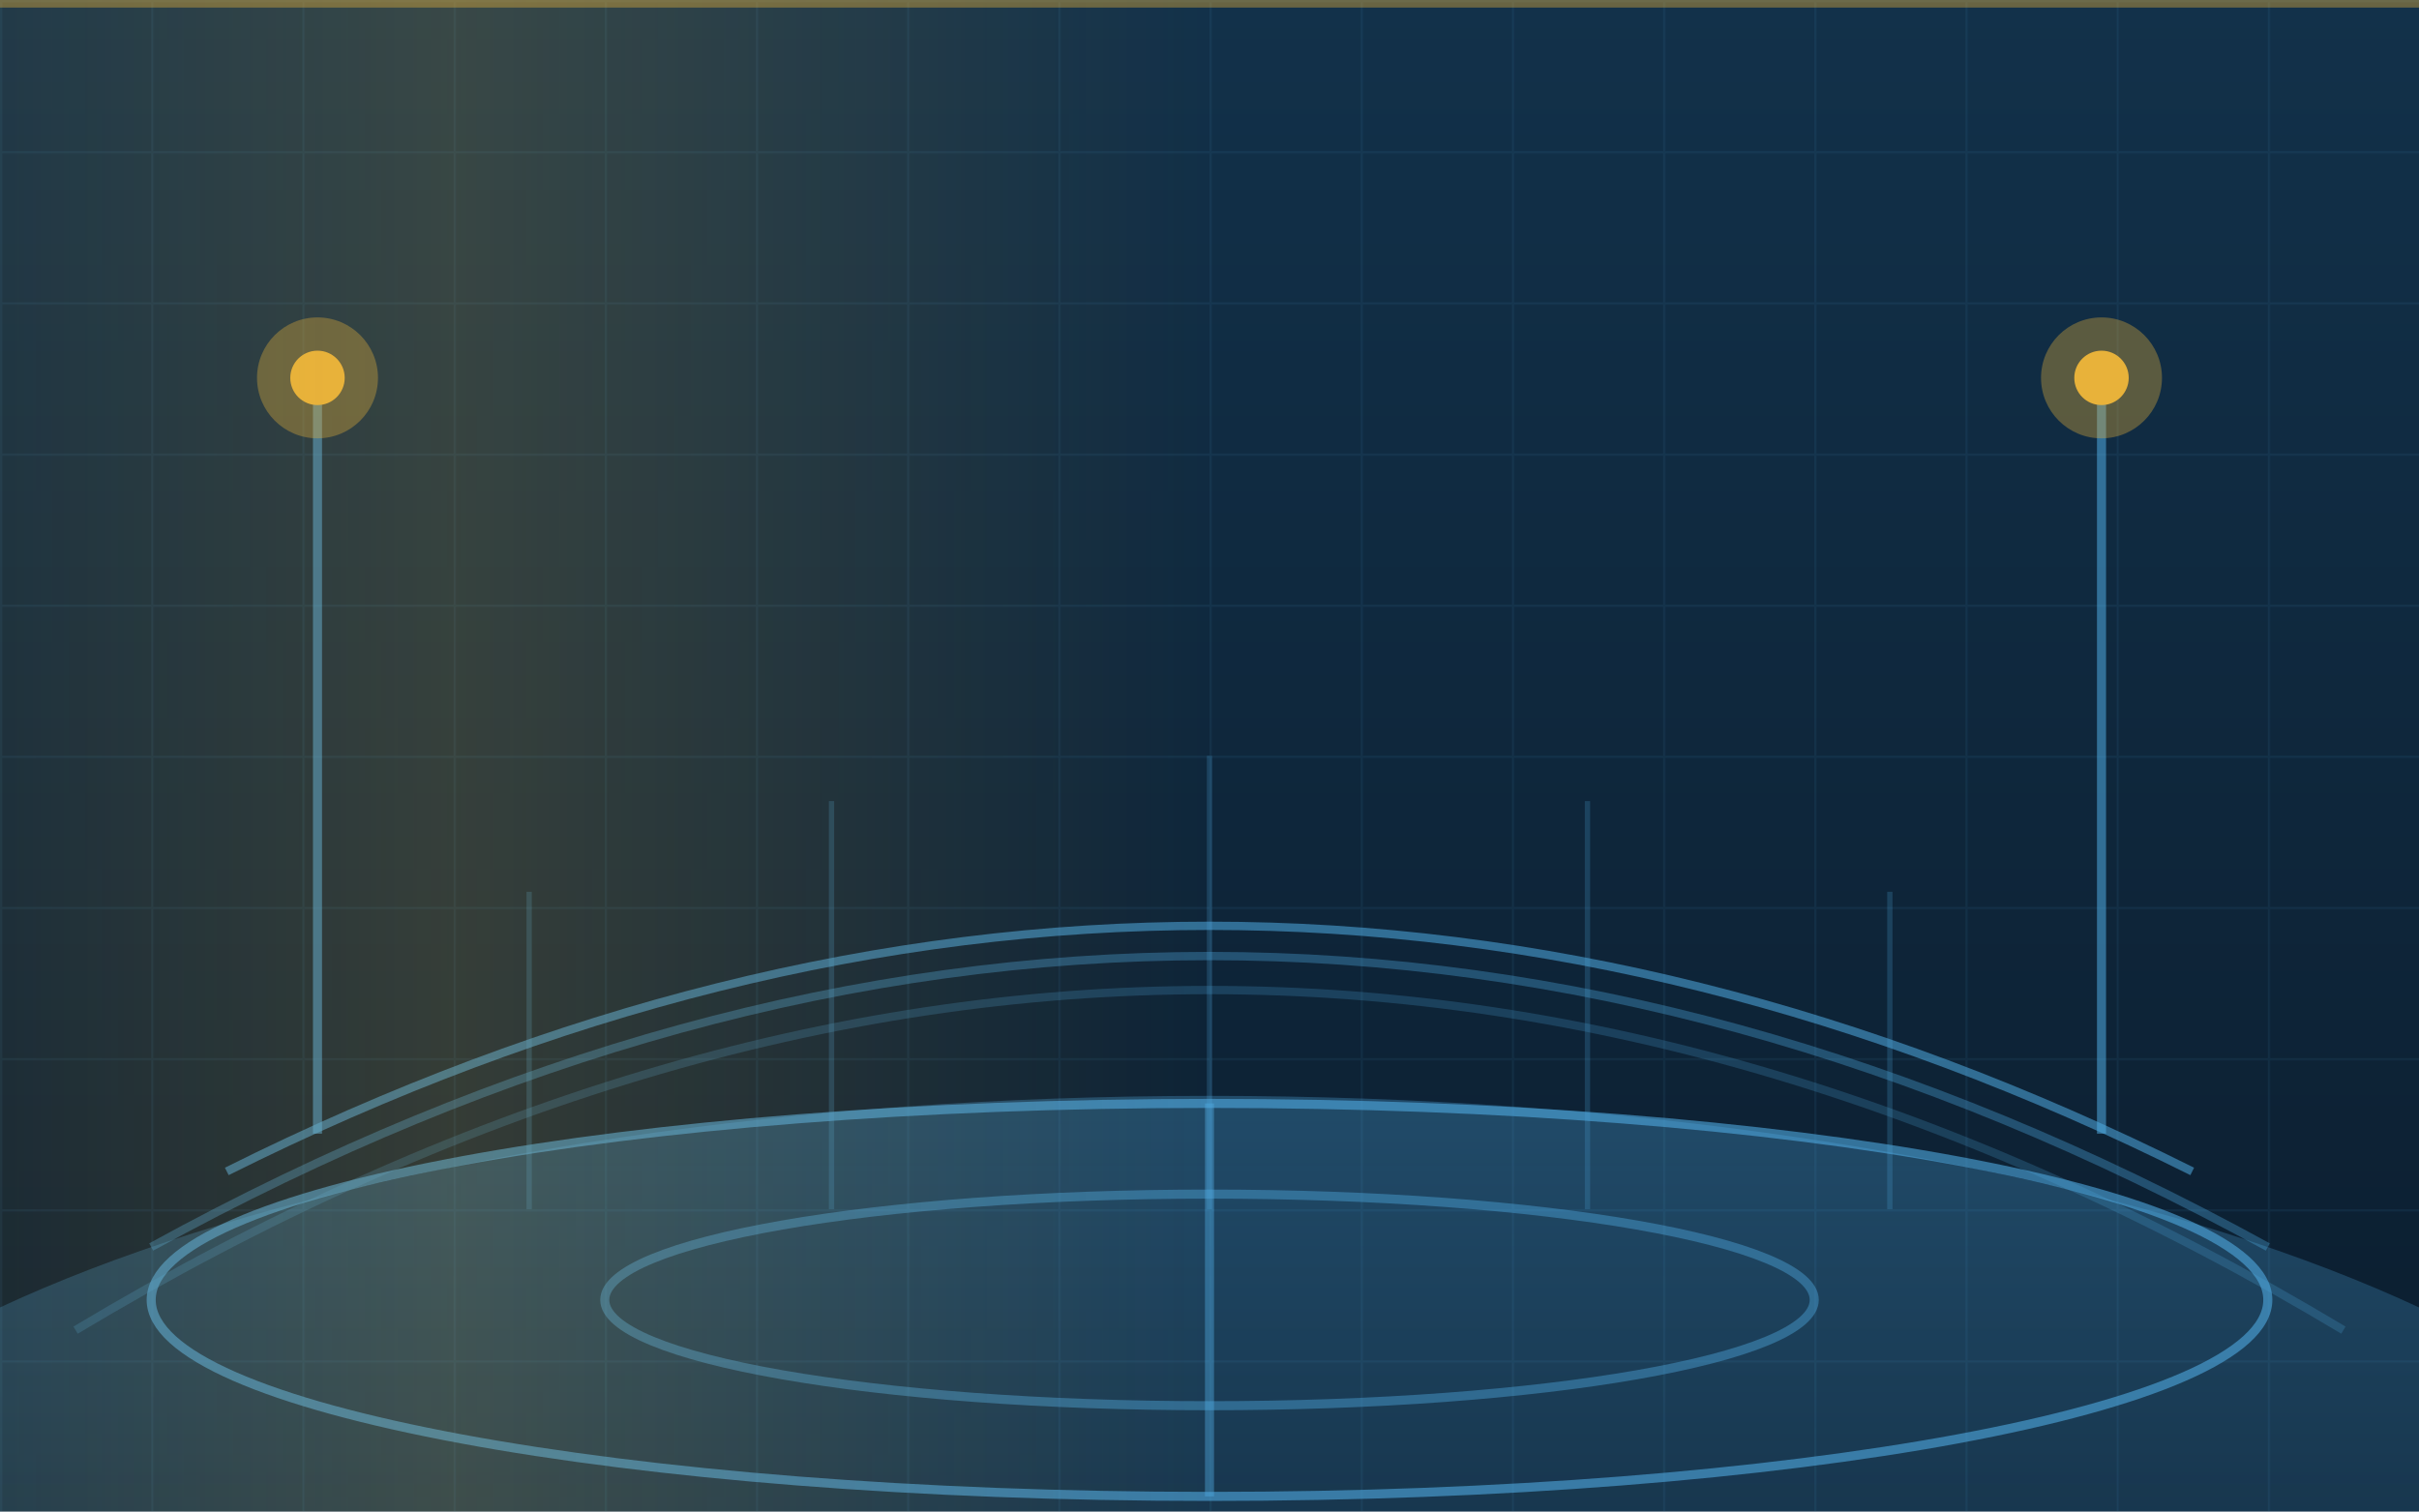
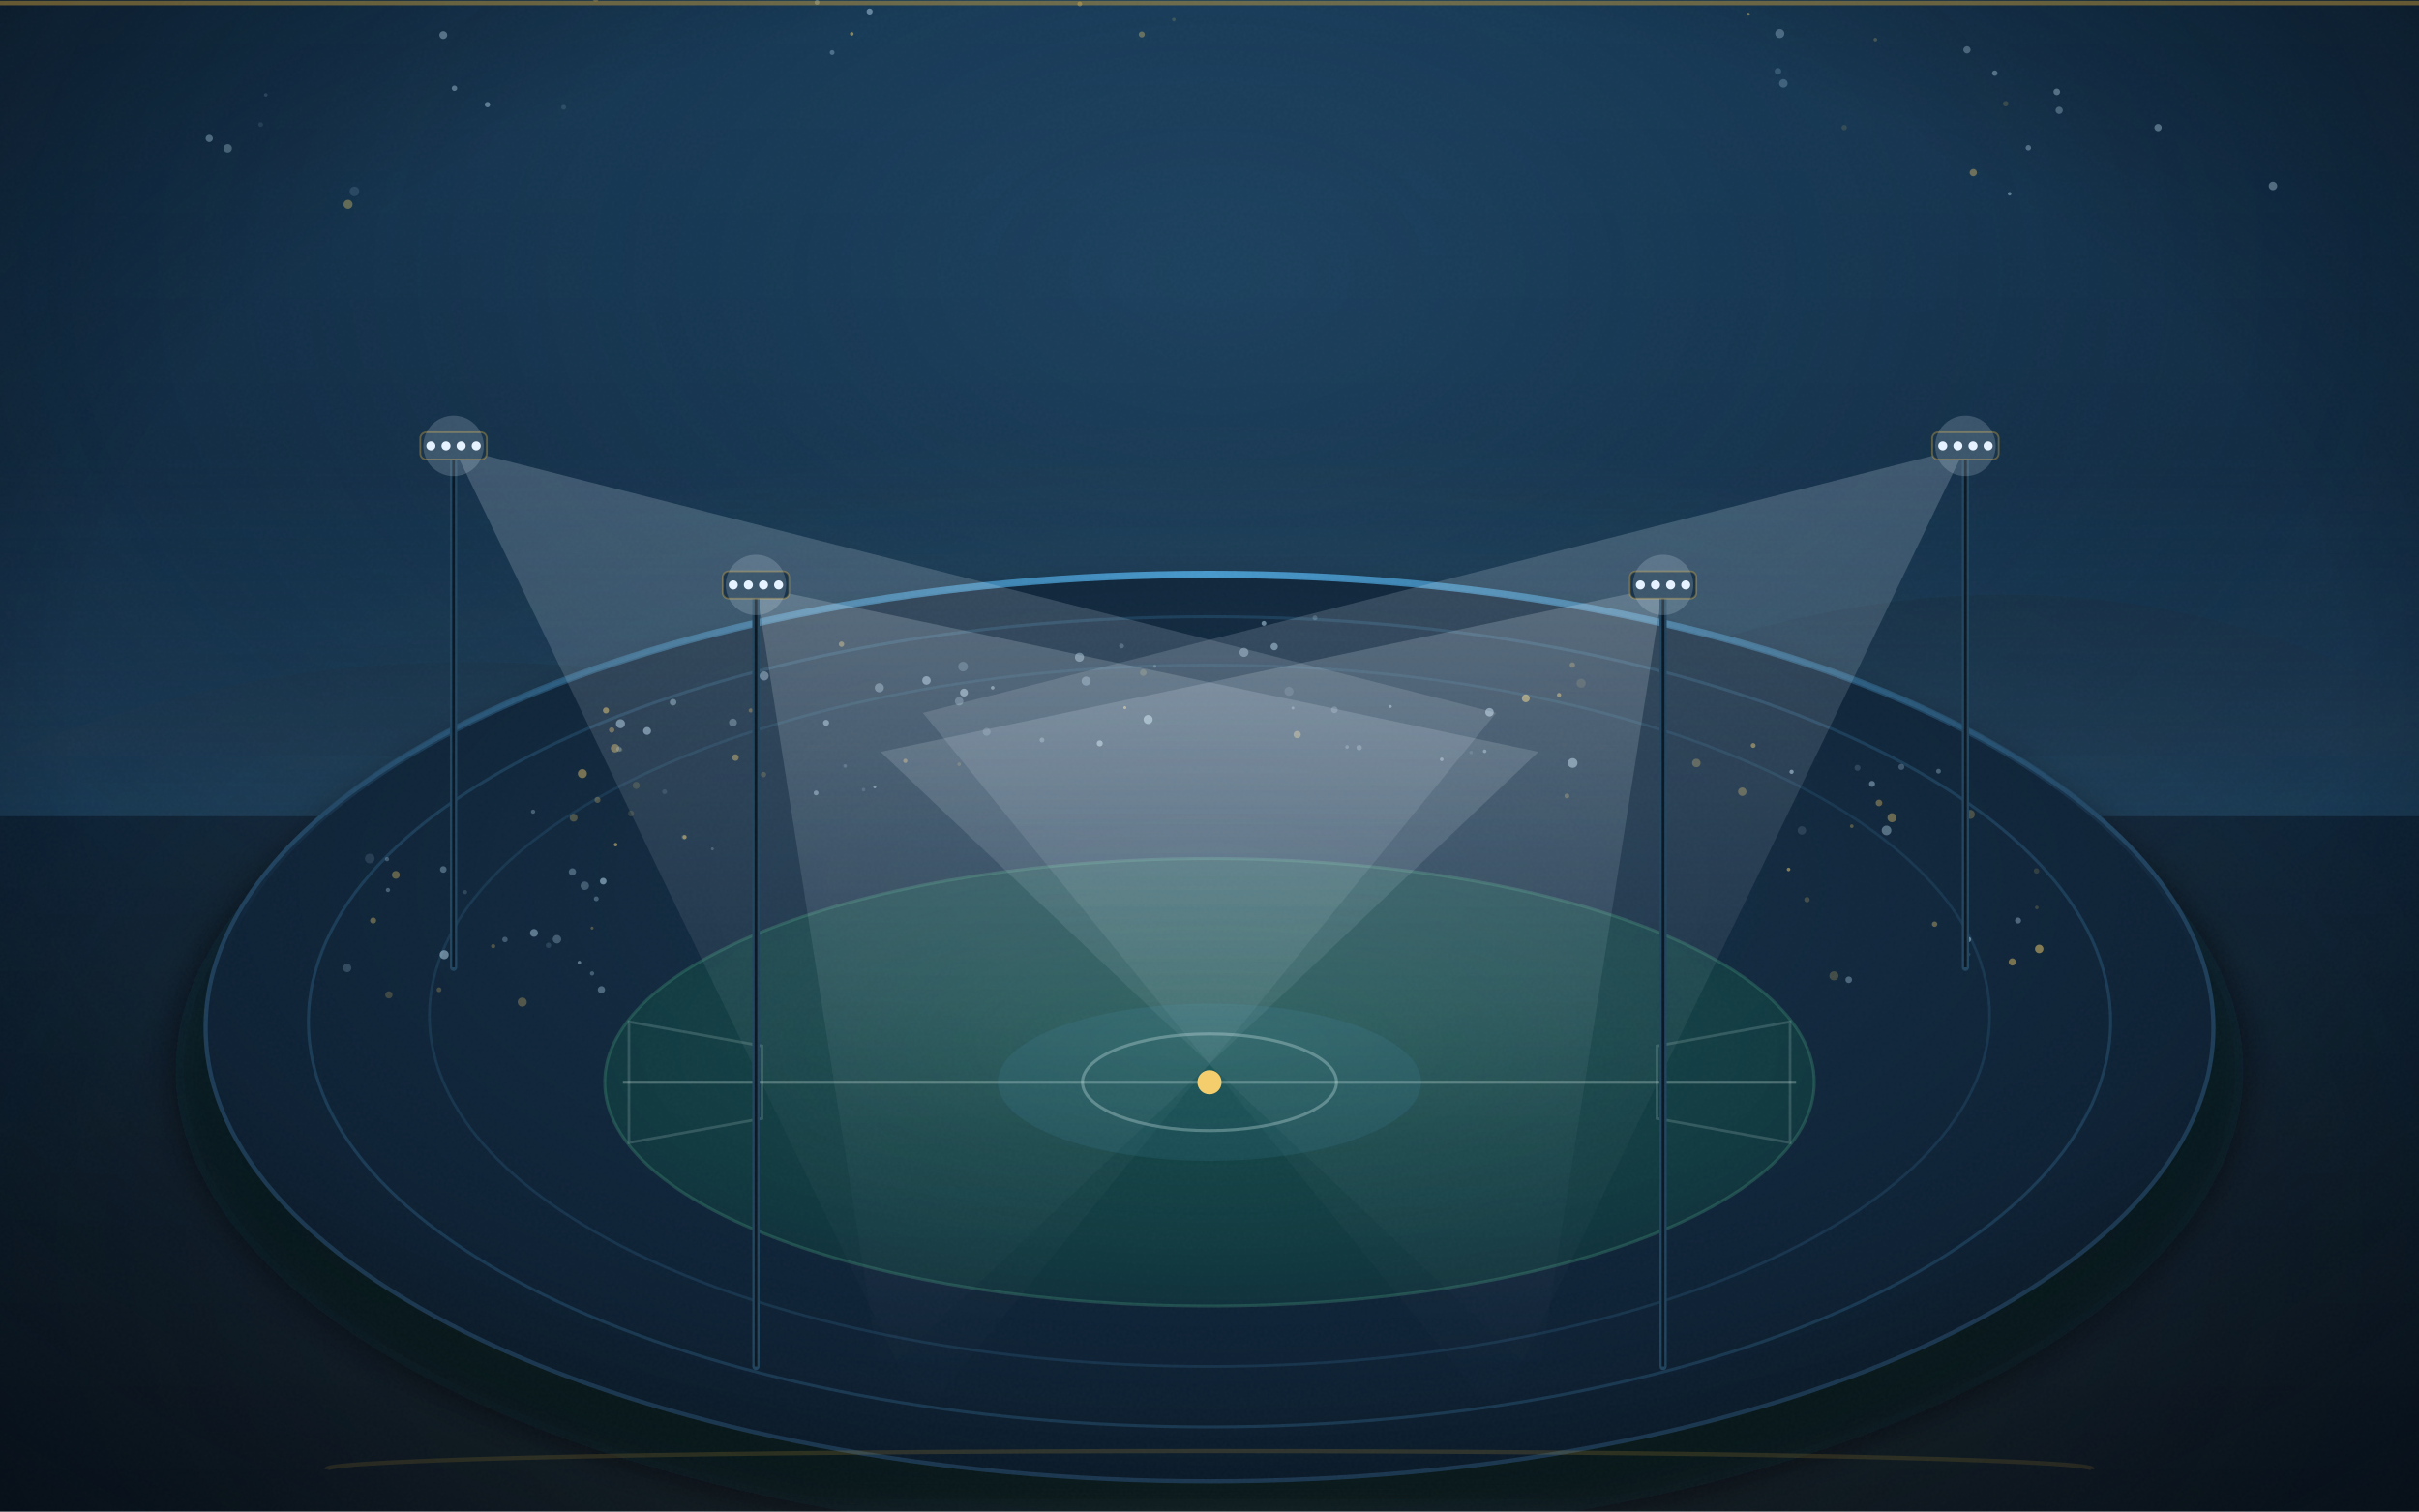
- <svg xmlns="http://www.w3.org/2000/svg" viewBox="0 0 320 200" role="img" aria-label="Visual istituzionale temporaneo dello stadio">
+ <svg xmlns="http://www.w3.org/2000/svg" viewBox="0 0 800 500" role="img" aria-label="Visual editoriale originale ispirato all'atmosfera di uno stadio a una città" preserveAspectRatio="xMidYMid slice">
  <defs>
    <linearGradient id="sky" x1="0" y1="0" x2="0" y2="1">
-       <stop offset="0" stop-color="#12314a" />
-       <stop offset="1" stop-color="#0b1d2e" />
-     </linearGradient>
-     <linearGradient id="pitchGlow" x1="0.5" y1="0" x2="0.5" y2="1">
-       <stop offset="0" stop-color="#4fa9e0" stop-opacity="0.30" />
-       <stop offset="1" stop-color="#4fa9e0" stop-opacity="0" />
-     </linearGradient>
-     <linearGradient id="scanBeam" x1="0" y1="0" x2="1" y2="0">
-       <stop offset="0" stop-color="#E8B23A" stop-opacity="0" />
-       <stop offset="0.5" stop-color="#E8B23A" stop-opacity="0.18" />
+       <stop offset="0" stop-color="#0e2942" />
+       <stop offset="0.45" stop-color="#0c2136" />
+       <stop offset="1" stop-color="#081726" />
+     </linearGradient>
+     <radialGradient id="glowA" cx="50%" cy="18%" r="60%">
+       <stop offset="0" stop-color="#4FA9E0" stop-opacity="0.2" />
+       <stop offset="1" stop-color="#4FA9E0" stop-opacity="0" />
+     </radialGradient>
+     <radialGradient id="glowB" cx="50%" cy="82%" r="55%">
+       <stop offset="0" stop-color="#E8B23A" stop-opacity="0.1" />
      <stop offset="1" stop-color="#E8B23A" stop-opacity="0" />
-     </linearGradient>
-     <pattern id="grid" width="20" height="20" patternUnits="userSpaceOnUse">
-       <path d="M 20 0 L 0 0 0 20" fill="none" stroke="#4fa9e0" stroke-opacity="0.08" stroke-width="0.6" />
-     </pattern>
+     </radialGradient>
+     <linearGradient id="horizonGlow" x1="0" y1="1" x2="0" y2="0">
+       <stop offset="0" stop-color="#4FA9E0" stop-opacity="0.16" />
+       <stop offset="1" stop-color="#4FA9E0" stop-opacity="0" />
+     </linearGradient>
+     <radialGradient id="bowlFill" cx="50%" cy="34%" r="72%">
+       <stop offset="0" stop-color="#16324a" />
+       <stop offset="0.7" stop-color="#0d2135" />
+       <stop offset="1" stop-color="#0a1a2a" />
+     </radialGradient>
+     <radialGradient id="pitch" cx="50%" cy="42%" r="70%">
+       <stop offset="0" stop-color="#1c6b52" stop-opacity="0.55" />
+       <stop offset="0.6" stop-color="#12594a" stop-opacity="0.42" />
+       <stop offset="1" stop-color="#0c2f34" stop-opacity="0.5" />
+     </radialGradient>
+     <linearGradient id="beamgrad" x1="0" y1="0" x2="0" y2="1">
+       <stop offset="0" stop-color="#e6f2ff" stop-opacity="0.20" />
+       <stop offset="0.7" stop-color="#e6f2ff" stop-opacity="0.03" />
+       <stop offset="1" stop-color="#e6f2ff" stop-opacity="0" />
+     </linearGradient>
+     <linearGradient id="rim" x1="0" y1="0" x2="1" y2="0">
+       <stop offset="0" stop-color="#4FA9E0" stop-opacity="0" />
+       <stop offset="0.5" stop-color="#4FA9E0" stop-opacity="0.85" />
+       <stop offset="1" stop-color="#4FA9E0" stop-opacity="0" />
+     </linearGradient>
+     <filter id="grain">
+       <feTurbulence type="fractalNoise" baseFrequency="0.9" numOctaves="2" stitchTiles="stitch" result="n" />
+       <feColorMatrix in="n" type="matrix" values="0 0 0 0 1  0 0 0 0 1  0 0 0 0 1  0 0 0 0.5 0" />
+     </filter>
+     <filter id="soft" x="-40%" y="-40%" width="180%" height="180%">
+       <feGaussianBlur stdDeviation="6" />
+     </filter>
    <clipPath id="frame">
-       <rect width="320" height="200" rx="0" />
+       <rect width="800" height="500" rx="0" />
    </clipPath>
    <style>
-       @keyframes nicBeam {
-         0%   { transform: translateX(-45%); opacity: 0; }
-         20%  { opacity: 1; }
-         80%  { opacity: 1; }
-         100% { transform: translateX(45%); opacity: 0; }
-       }
-       @keyframes nicPulse {
-         0%,100% { opacity: 0.55; }
-         50%     { opacity: 1; }
-       }
-       .beam { animation: nicBeam 6.5s ease-in-out infinite; transform-origin: center; }
-       .pulse { animation: nicPulse 3s ease-in-out infinite; }
-       @media (prefers-reduced-motion: reduce) {
-         .beam, .pulse { animation: none; }
-       }
+       @keyframes ed-pulse { 0%,100% { opacity:.35 } 50% { opacity:.9 } }
+       .ed-pulse { animation: ed-pulse 3.6s ease-in-out infinite; }
+       @keyframes ed-flick { 0%,100% { opacity:.85 } 50% { opacity:1 } }
+       .ed-lamp { animation: ed-flick 4.2s ease-in-out infinite; }
+       @media (prefers-reduced-motion: reduce) { .ed-pulse,.ed-lamp { animation:none } }
    </style>
  </defs>
  <g clip-path="url(#frame)">
-     <rect width="320" height="200" fill="url(#sky)" />
-     <rect width="320" height="200" fill="url(#grid)" />
-     <ellipse cx="160" cy="215" rx="200" ry="70" fill="url(#pitchGlow)" />
-     <g fill="none" stroke="#4fa9e0" stroke-opacity="0.55" stroke-width="1.1">
-       <path d="M 30 155 Q 160 90 290 155" />
-       <path d="M 20 165 Q 160 88 300 165" stroke-opacity="0.35" />
-       <path d="M 10 176 Q 160 86 310 176" stroke-opacity="0.22" />
-     </g>
-     <g stroke="#4fa9e0" stroke-opacity="0.22" stroke-width="0.7">
-       <line x1="70" y1="118" x2="70" y2="160" />
-       <line x1="110" y1="106" x2="110" y2="160" />
-       <line x1="160" y1="100" x2="160" y2="160" />
-       <line x1="210" y1="106" x2="210" y2="160" />
-       <line x1="250" y1="118" x2="250" y2="160" />
-     </g>
-     <g fill="none" stroke="#4fa9e0" stroke-opacity="0.6" stroke-width="1.2">
-       <ellipse cx="160" cy="172" rx="140" ry="26" />
-       <ellipse cx="160" cy="172" rx="80" ry="14" stroke-opacity="0.42" />
-       <line x1="160" y1="146" x2="160" y2="198" stroke-opacity="0.42" />
-     </g>
-     <g stroke="#4fa9e0" stroke-opacity="0.55" stroke-width="1.2">
-       <line x1="42" y1="150" x2="42" y2="52" />
-       <line x1="278" y1="150" x2="278" y2="52" />
-     </g>
-     <g fill="#E8B23A" class="pulse">
-       <circle cx="42" cy="50" r="3.6" />
-       <circle cx="278" cy="50" r="3.6" />
-     </g>
-     <g fill="#E8B23A" opacity="0.35">
-       <circle cx="42" cy="50" r="8" />
-       <circle cx="278" cy="50" r="8" />
-     </g>
-     <rect class="beam" x="-40" y="0" width="200" height="200" fill="url(#scanBeam)" />
-     <line x1="0" y1="0.5" x2="320" y2="0.5" stroke="#E8B23A" stroke-opacity="0.4" stroke-width="1" />
+     <rect width="800" height="500" fill="url(#sky)" />
+     <rect width="800" height="500" fill="url(#glowA)" />
+     <rect width="800" height="500" fill="url(#glowB)" />
+     <circle cx="559.9" cy="-4.4" r="0.6" fill="#bfe0f5" opacity="0.24" />
+     <circle cx="589.8" cy="27.6" r="1.4" fill="#bfe0f5" opacity="0.25" />
+     <circle cx="525.6" cy="-6.0" r="1.1" fill="#bfe0f5" opacity="0.50" />
+     <circle cx="357.1" cy="1.3" r="0.8" fill="#F4CD6B" opacity="0.35" />
+     <circle cx="86.2" cy="41.2" r="0.8" fill="#bfe0f5" opacity="0.14" />
+     <circle cx="440.1" cy="-3.4" r="1.3" fill="#bfe0f5" opacity="0.38" />
+     <circle cx="609.9" cy="42.2" r="0.9" fill="#F4CD6B" opacity="0.14" />
+     <circle cx="75.3" cy="49.1" r="1.4" fill="#bfe0f5" opacity="0.37" />
+     <circle cx="650.5" cy="16.5" r="1.2" fill="#bfe0f5" opacity="0.36" />
+     <circle cx="713.7" cy="42.2" r="1.2" fill="#bfe0f5" opacity="0.45" />
+     <circle cx="588.0" cy="23.6" r="1.1" fill="#bfe0f5" opacity="0.20" />
+     <circle cx="287.6" cy="3.8" r="1.0" fill="#bfe0f5" opacity="0.47" />
+     <circle cx="578.2" cy="4.7" r="0.5" fill="#F4CD6B" opacity="0.49" />
+     <circle cx="161.2" cy="34.6" r="0.9" fill="#bfe0f5" opacity="0.45" />
+     <circle cx="357.1" cy="-10.7" r="0.5" fill="#bfe0f5" opacity="0.35" />
+     <circle cx="197.0" cy="-0.7" r="1.2" fill="#F4CD6B" opacity="0.31" />
+     <circle cx="377.6" cy="11.4" r="1.0" fill="#F4CD6B" opacity="0.35" />
+     <circle cx="69.2" cy="45.8" r="1.2" fill="#bfe0f5" opacity="0.43" />
+     <circle cx="681.0" cy="36.5" r="1.2" fill="#bfe0f5" opacity="0.35" />
+     <circle cx="588.6" cy="11.1" r="1.5" fill="#bfe0f5" opacity="0.34" />
+     <circle cx="270.2" cy="0.8" r="0.8" fill="#bfe0f5" opacity="0.34" />
+     <circle cx="289.7" cy="-3.3" r="0.5" fill="#bfe0f5" opacity="0.22" />
+     <circle cx="751.7" cy="61.5" r="1.4" fill="#bfe0f5" opacity="0.46" />
+     <circle cx="281.7" cy="11.2" r="0.6" fill="#F4CD6B" opacity="0.51" />
+     <circle cx="115.1" cy="67.6" r="1.5" fill="#F4CD6B" opacity="0.37" />
+     <circle cx="275.2" cy="17.4" r="0.8" fill="#bfe0f5" opacity="0.32" />
+     <circle cx="87.9" cy="31.4" r="0.6" fill="#bfe0f5" opacity="0.19" />
+     <circle cx="659.7" cy="24.2" r="0.9" fill="#bfe0f5" opacity="0.44" />
+     <circle cx="670.8" cy="48.9" r="0.9" fill="#bfe0f5" opacity="0.38" />
+     <circle cx="663.3" cy="34.3" r="0.9" fill="#F4CD6B" opacity="0.19" />
+     <circle cx="680.2" cy="30.4" r="1.1" fill="#bfe0f5" opacity="0.44" />
+     <circle cx="620.2" cy="13.1" r="0.6" fill="#F4CD6B" opacity="0.26" />
+     <circle cx="388.2" cy="6.5" r="0.6" fill="#F4CD6B" opacity="0.17" />
+     <circle cx="150.3" cy="29.2" r="0.9" fill="#bfe0f5" opacity="0.43" />
+     <circle cx="652.6" cy="57.1" r="1.2" fill="#F4CD6B" opacity="0.39" />
+     <circle cx="186.4" cy="35.5" r="0.8" fill="#bfe0f5" opacity="0.14" />
+     <circle cx="664.6" cy="64.1" r="0.6" fill="#bfe0f5" opacity="0.42" />
+     <circle cx="477.3" cy="-11.4" r="1.6" fill="#F4CD6B" opacity="0.40" />
+     <circle cx="117.2" cy="63.3" r="1.6" fill="#bfe0f5" opacity="0.14" />
+     <circle cx="146.6" cy="11.6" r="1.3" fill="#bfe0f5" opacity="0.46" />
+     <g opacity="0.42">
+       <path d="M0 250 Q 130 196 280 236 Q 420 268 560 214 Q 690 172 800 232 L 800 250 Z" fill="#122334" />
+       <path d="M0 250 Q 200 224 360 248 Q 540 272 800 236 L 800 250 Z" fill="#122334" opacity="0.7" />
+     </g>
+     <rect x="0" y="150" width="800" height="120" fill="url(#horizonGlow)" />
+     <g filter="url(#soft)">
+       <ellipse cx="400" cy="354" rx="342" ry="156" fill="#050e18" opacity="0.6" />
+     </g>
+     <ellipse cx="400" cy="340" rx="332" ry="150" fill="url(#bowlFill)" stroke="#1d3d58" stroke-width="1.4" />
+     <g fill="none" stroke="#25506f" stroke-opacity="0.55">
+       <ellipse cx="400" cy="338" rx="298" ry="134" stroke-width="1" />
+       <ellipse cx="400" cy="336" rx="258" ry="116" stroke-width="0.9" stroke-opacity="0.4" />
+     </g>
+     <circle cx="673.5" cy="288.1" r="0.9" fill="#F4CD6B" opacity="0.15" />
+     <circle cx="189.3" cy="288.4" r="1.2" fill="#bfe0f5" opacity="0.32" />
+     <circle cx="128.0" cy="284.2" r="0.7" fill="#bfe0f5" opacity="0.28" />
+     <circle cx="269.9" cy="262.3" r="0.8" fill="#bfe0f5" opacity="0.41" />
+     <circle cx="114.8" cy="320.2" r="1.4" fill="#bfe0f5" opacity="0.20" />
+     <circle cx="189.7" cy="270.5" r="1.3" fill="#F4CD6B" opacity="0.26" />
+     <circle cx="195.8" cy="307.0" r="0.5" fill="#F4CD6B" opacity="0.28" />
+     <circle cx="290.8" cy="227.5" r="1.5" fill="#bfe0f5" opacity="0.36" />
+     <circle cx="317.2" cy="232.0" r="1.4" fill="#bfe0f5" opacity="0.28" />
+     <circle cx="326.3" cy="242.1" r="1.3" fill="#bfe0f5" opacity="0.19" />
+     <circle cx="192.6" cy="255.9" r="1.5" fill="#F4CD6B" opacity="0.44" />
+     <circle cx="621.4" cy="265.6" r="1.1" fill="#F4CD6B" opacity="0.36" />
+     <circle cx="252.5" cy="256.2" r="0.9" fill="#F4CD6B" opacity="0.19" />
+     <circle cx="520.1" cy="252.4" r="1.6" fill="#bfe0f5" opacity="0.48" />
+     <circle cx="426.3" cy="228.7" r="1.5" fill="#bfe0f5" opacity="0.14" />
+     <circle cx="612.4" cy="273.3" r="0.6" fill="#F4CD6B" opacity="0.29" />
+     <circle cx="591.5" cy="287.6" r="0.6" fill="#F4CD6B" opacity="0.51" />
+     <circle cx="515.6" cy="229.9" r="0.7" fill="#F4CD6B" opacity="0.45" />
+     <circle cx="122.3" cy="284.0" r="1.6" fill="#bfe0f5" opacity="0.13" />
+     <circle cx="614.3" cy="254.0" r="1.0" fill="#bfe0f5" opacity="0.16" />
+     <circle cx="219.8" cy="261.9" r="0.8" fill="#bfe0f5" opacity="0.13" />
+     <circle cx="205.3" cy="248.0" r="0.6" fill="#F4CD6B" opacity="0.15" />
+     <circle cx="445.5" cy="247.1" r="0.6" fill="#bfe0f5" opacity="0.26" />
+     <circle cx="278.3" cy="213.1" r="0.9" fill="#F4CD6B" opacity="0.40" />
+     <circle cx="222.6" cy="232.3" r="1.1" fill="#bfe0f5" opacity="0.39" />
+     <circle cx="289.3" cy="260.3" r="0.5" fill="#bfe0f5" opacity="0.45" />
+     <circle cx="199.5" cy="291.5" r="1.1" fill="#bfe0f5" opacity="0.51" />
+     <circle cx="273.2" cy="239.1" r="1.0" fill="#bfe0f5" opacity="0.46" />
+     <circle cx="123.4" cy="304.5" r="1.0" fill="#F4CD6B" opacity="0.36" />
+     <circle cx="492.6" cy="235.6" r="1.4" fill="#bfe0f5" opacity="0.49" />
+     <circle cx="357.0" cy="217.4" r="1.5" fill="#bfe0f5" opacity="0.41" />
+     <circle cx="651.0" cy="310.8" r="0.9" fill="#bfe0f5" opacity="0.43" />
+     <circle cx="639.8" cy="305.7" r="0.9" fill="#F4CD6B" opacity="0.36" />
+     <circle cx="561.0" cy="252.4" r="1.4" fill="#F4CD6B" opacity="0.28" />
+     <circle cx="172.7" cy="331.5" r="1.5" fill="#F4CD6B" opacity="0.29" />
+     <circle cx="153.8" cy="295.1" r="0.7" fill="#bfe0f5" opacity="0.17" />
+     <circle cx="200.4" cy="235.0" r="1.0" fill="#F4CD6B" opacity="0.48" />
+     <circle cx="299.4" cy="251.7" r="0.7" fill="#F4CD6B" opacity="0.36" />
+     <circle cx="202.3" cy="241.5" r="0.9" fill="#F4CD6B" opacity="0.34" />
+     <circle cx="193.4" cy="293.0" r="1.4" fill="#bfe0f5" opacity="0.27" />
+     <circle cx="195.8" cy="322.0" r="0.7" fill="#bfe0f5" opacity="0.29" />
+     <circle cx="372.0" cy="234.1" r="0.5" fill="#F4CD6B" opacity="0.51" />
+     <circle cx="328.3" cy="227.5" r="0.6" fill="#bfe0f5" opacity="0.46" />
+     <circle cx="203.6" cy="279.4" r="0.6" fill="#F4CD6B" opacity="0.51" />
+     <circle cx="641.1" cy="255.1" r="0.8" fill="#bfe0f5" opacity="0.31" />
+     <circle cx="176.3" cy="268.5" r="0.7" fill="#bfe0f5" opacity="0.30" />
+     <circle cx="651.6" cy="269.4" r="1.5" fill="#F4CD6B" opacity="0.25" />
+     <circle cx="317.2" cy="252.8" r="0.6" fill="#F4CD6B" opacity="0.18" />
+     <circle cx="434.9" cy="204.4" r="0.8" fill="#bfe0f5" opacity="0.21" />
+     <circle cx="130.9" cy="289.4" r="1.3" fill="#F4CD6B" opacity="0.35" />
+     <circle cx="210.4" cy="259.8" r="1.2" fill="#F4CD6B" opacity="0.15" />
+     <circle cx="441.3" cy="234.8" r="1.1" fill="#bfe0f5" opacity="0.23" />
+     <circle cx="176.6" cy="308.6" r="1.3" fill="#bfe0f5" opacity="0.43" />
+     <circle cx="381.9" cy="220.4" r="0.5" fill="#bfe0f5" opacity="0.25" />
+     <circle cx="252.7" cy="223.6" r="1.5" fill="#bfe0f5" opacity="0.40" />
+     <circle cx="595.9" cy="274.7" r="1.4" fill="#bfe0f5" opacity="0.13" />
+     <circle cx="226.1" cy="276.9" r="0.8" fill="#bfe0f5" opacity="0.12" />
+     <circle cx="667.4" cy="304.5" r="1.0" fill="#bfe0f5" opacity="0.35" />
+     <circle cx="344.6" cy="244.8" r="0.8" fill="#bfe0f5" opacity="0.29" />
+     <circle cx="378.1" cy="222.5" r="1.1" fill="#F4CD6B" opacity="0.19" />
+     <circle cx="363.7" cy="245.9" r="1.0" fill="#bfe0f5" opacity="0.50" />
+     <circle cx="651.2" cy="315.7" r="0.5" fill="#bfe0f5" opacity="0.14" />
+     <circle cx="306.4" cy="225.1" r="1.4" fill="#bfe0f5" opacity="0.48" />
+     <circle cx="674.4" cy="313.9" r="1.4" fill="#F4CD6B" opacity="0.50" />
+     <circle cx="418.0" cy="206.2" r="0.8" fill="#bfe0f5" opacity="0.51" />
+     <circle cx="145.2" cy="327.4" r="0.8" fill="#F4CD6B" opacity="0.25" />
+     <circle cx="429.0" cy="243.0" r="1.2" fill="#F4CD6B" opacity="0.37" />
+     <circle cx="235.6" cy="280.8" r="0.5" fill="#bfe0f5" opacity="0.23" />
+     <circle cx="359.2" cy="225.3" r="1.5" fill="#bfe0f5" opacity="0.31" />
+     <circle cx="285.6" cy="261.2" r="0.6" fill="#bfe0f5" opacity="0.16" />
+     <circle cx="181.4" cy="312.7" r="0.9" fill="#bfe0f5" opacity="0.14" />
+     <circle cx="576.2" cy="261.9" r="1.4" fill="#F4CD6B" opacity="0.31" />
+     <circle cx="248.3" cy="235.0" r="0.7" fill="#F4CD6B" opacity="0.29" />
+     <circle cx="197.6" cy="264.6" r="1.0" fill="#F4CD6B" opacity="0.27" />
+     <circle cx="163.1" cy="313.0" r="0.7" fill="#F4CD6B" opacity="0.27" />
+     <circle cx="491.0" cy="248.5" r="0.6" fill="#bfe0f5" opacity="0.39" />
+     <circle cx="518.2" cy="263.3" r="0.8" fill="#F4CD6B" opacity="0.26" />
+     <circle cx="318.5" cy="220.5" r="1.6" fill="#bfe0f5" opacity="0.23" />
+     <circle cx="318.8" cy="229.1" r="1.3" fill="#bfe0f5" opacity="0.51" />
+     <circle cx="522.9" cy="226.0" r="1.5" fill="#F4CD6B" opacity="0.13" />
+     <circle cx="597.6" cy="297.6" r="0.9" fill="#F4CD6B" opacity="0.22" />
+     <circle cx="520.0" cy="220.0" r="0.9" fill="#F4CD6B" opacity="0.27" />
+     <circle cx="146.6" cy="287.6" r="1.1" fill="#bfe0f5" opacity="0.33" />
+     <circle cx="449.5" cy="247.3" r="0.9" fill="#bfe0f5" opacity="0.28" />
+     <circle cx="379.7" cy="238.0" r="1.5" fill="#bfe0f5" opacity="0.50" />
+     <circle cx="226.4" cy="276.9" r="0.7" fill="#F4CD6B" opacity="0.48" />
+     <circle cx="459.8" cy="233.7" r="0.5" fill="#bfe0f5" opacity="0.44" />
+     <circle cx="665.5" cy="318.2" r="1.2" fill="#F4CD6B" opacity="0.45" />
+     <circle cx="606.5" cy="322.8" r="1.5" fill="#F4CD6B" opacity="0.22" />
+     <circle cx="611.4" cy="324.1" r="1.1" fill="#bfe0f5" opacity="0.33" />
+     <circle cx="208.7" cy="269.1" r="1.0" fill="#F4CD6B" opacity="0.14" />
+     <circle cx="411.4" cy="215.8" r="1.5" fill="#bfe0f5" opacity="0.38" />
+     <circle cx="623.9" cy="274.7" r="1.6" fill="#bfe0f5" opacity="0.38" />
+     <circle cx="243.2" cy="250.6" r="1.1" fill="#F4CD6B" opacity="0.40" />
+     <circle cx="673.6" cy="300.2" r="0.6" fill="#F4CD6B" opacity="0.19" />
+     <circle cx="204.7" cy="247.8" r="0.9" fill="#bfe0f5" opacity="0.24" />
+     <circle cx="205.2" cy="239.4" r="1.5" fill="#bfe0f5" opacity="0.48" />
+     <circle cx="214.0" cy="241.8" r="1.3" fill="#bfe0f5" opacity="0.49" />
+     <circle cx="242.4" cy="239.0" r="1.3" fill="#bfe0f5" opacity="0.32" />
+     <circle cx="203.4" cy="247.5" r="1.4" fill="#F4CD6B" opacity="0.40" />
+     <circle cx="504.6" cy="231.0" r="1.3" fill="#F4CD6B" opacity="0.52" />
+     <circle cx="167.0" cy="310.8" r="0.9" fill="#bfe0f5" opacity="0.28" />
+     <circle cx="279.5" cy="253.4" r="0.6" fill="#bfe0f5" opacity="0.20" />
+     <circle cx="197.2" cy="297.3" r="0.8" fill="#bfe0f5" opacity="0.30" />
+     <circle cx="486.5" cy="248.9" r="0.6" fill="#bfe0f5" opacity="0.13" />
+     <circle cx="427.6" cy="234.2" r="0.5" fill="#bfe0f5" opacity="0.30" />
+     <circle cx="628.8" cy="253.7" r="1.0" fill="#bfe0f5" opacity="0.26" />
+     <circle cx="128.3" cy="294.4" r="0.7" fill="#bfe0f5" opacity="0.31" />
+     <circle cx="198.9" cy="327.4" r="1.2" fill="#bfe0f5" opacity="0.35" />
+     <circle cx="579.8" cy="246.6" r="0.8" fill="#F4CD6B" opacity="0.45" />
+     <circle cx="421.4" cy="213.9" r="1.2" fill="#bfe0f5" opacity="0.46" />
+     <circle cx="625.7" cy="270.5" r="1.5" fill="#F4CD6B" opacity="0.38" />
+     <circle cx="146.9" cy="315.8" r="1.5" fill="#bfe0f5" opacity="0.49" />
+     <circle cx="128.6" cy="329.1" r="1.2" fill="#F4CD6B" opacity="0.21" />
+     <circle cx="191.6" cy="318.4" r="0.6" fill="#bfe0f5" opacity="0.42" />
+     <circle cx="619.1" cy="259.3" r="1.0" fill="#bfe0f5" opacity="0.42" />
+     <circle cx="476.8" cy="251.2" r="0.6" fill="#bfe0f5" opacity="0.39" />
+     <circle cx="592.5" cy="255.3" r="0.7" fill="#bfe0f5" opacity="0.50" />
+     <circle cx="184.2" cy="310.7" r="1.4" fill="#bfe0f5" opacity="0.27" />
+     <circle cx="370.9" cy="213.7" r="0.8" fill="#bfe0f5" opacity="0.24" />
+     <path d="M 70 338 A 330 148 0 0 1 730 338" fill="none" stroke="url(#rim)" stroke-width="2.4" />
+     <path d="M 108 486 A 292 6 0 0 1 692 486" fill="none" stroke="#E8B23A" stroke-opacity="0.18" stroke-width="1.4" />
+     <ellipse cx="400" cy="358" rx="200" ry="74" fill="url(#pitch)" stroke="#3f8f76" stroke-opacity="0.35" stroke-width="1" />
+     <line x1="206" y1="358" x2="594" y2="358" stroke="#eafaf3" stroke-opacity="0.28" stroke-width="1" />
+     <ellipse cx="400" cy="358" rx="42" ry="16" fill="none" stroke="#eafaf3" stroke-opacity="0.3" stroke-width="1" />
+     <circle cx="400" cy="358" r="2" fill="#eafaf3" fill-opacity="0.4" />
+     <path d="M 208 338 L 252 346 L 252 370 L 208 378 Z" fill="none" stroke="#eafaf3" stroke-opacity="0.16" stroke-width="0.9" />
+     <path d="M 592 338 L 548 346 L 548 370 L 592 378 Z" fill="none" stroke="#eafaf3" stroke-opacity="0.16" stroke-width="0.9" />
+     <g style="mix-blend-mode:screen">
+       <polygon points="150 148, 305.2 468.2, 494.8 235.8" fill="url(#beamgrad)" />
+       <polygon points="650 148, 305.2 235.8, 494.8 468.2" fill="url(#beamgrad)" />
+       <polygon points="250 194, 291.2 455.3, 508.8 248.7" fill="url(#beamgrad)" />
+       <polygon points="550 194, 291.2 248.7, 508.8 455.3" fill="url(#beamgrad)" />
+     </g>
+     <g class="ed-lamp">
+       <line x1="150" y1="320" x2="150" y2="150" stroke="#20455f" stroke-width="2.4" stroke-linecap="round" />
+       <line x1="150" y1="320" x2="150" y2="150" stroke="#0a1622" stroke-width="0.9" />
+       <rect x="139" y="143" width="22" height="9" rx="2" fill="#16324a" stroke="#E8B23A" stroke-opacity="0.35" stroke-width="0.6" />
+       <circle cx="142.5" cy="147.5" r="1.5" fill="#e6f2ff" />
+       <circle cx="147.5" cy="147.5" r="1.5" fill="#e6f2ff" />
+       <circle cx="152.5" cy="147.5" r="1.5" fill="#e6f2ff" />
+       <circle cx="157.5" cy="147.5" r="1.5" fill="#e6f2ff" />
+       <circle cx="150" cy="147.5" r="10" fill="#e6f2ff" opacity="0.18" />
+       <line x1="650" y1="320" x2="650" y2="150" stroke="#20455f" stroke-width="2.4" stroke-linecap="round" />
+       <line x1="650" y1="320" x2="650" y2="150" stroke="#0a1622" stroke-width="0.9" />
+       <rect x="639" y="143" width="22" height="9" rx="2" fill="#16324a" stroke="#E8B23A" stroke-opacity="0.35" stroke-width="0.6" />
+       <circle cx="642.5" cy="147.5" r="1.5" fill="#e6f2ff" />
+       <circle cx="647.5" cy="147.5" r="1.5" fill="#e6f2ff" />
+       <circle cx="652.5" cy="147.5" r="1.5" fill="#e6f2ff" />
+       <circle cx="657.5" cy="147.5" r="1.5" fill="#e6f2ff" />
+       <circle cx="650" cy="147.5" r="10" fill="#e6f2ff" opacity="0.18" />
+       <line x1="250" y1="452" x2="250" y2="196" stroke="#20455f" stroke-width="2.4" stroke-linecap="round" />
+       <line x1="250" y1="452" x2="250" y2="196" stroke="#0a1622" stroke-width="0.9" />
+       <rect x="239" y="189" width="22" height="9" rx="2" fill="#16324a" stroke="#E8B23A" stroke-opacity="0.35" stroke-width="0.6" />
+       <circle cx="242.5" cy="193.5" r="1.5" fill="#e6f2ff" />
+       <circle cx="247.5" cy="193.5" r="1.5" fill="#e6f2ff" />
+       <circle cx="252.5" cy="193.5" r="1.5" fill="#e6f2ff" />
+       <circle cx="257.5" cy="193.5" r="1.5" fill="#e6f2ff" />
+       <circle cx="250" cy="193.5" r="10" fill="#e6f2ff" opacity="0.18" />
+       <line x1="550" y1="452" x2="550" y2="196" stroke="#20455f" stroke-width="2.4" stroke-linecap="round" />
+       <line x1="550" y1="452" x2="550" y2="196" stroke="#0a1622" stroke-width="0.9" />
+       <rect x="539" y="189" width="22" height="9" rx="2" fill="#16324a" stroke="#E8B23A" stroke-opacity="0.35" stroke-width="0.6" />
+       <circle cx="542.5" cy="193.5" r="1.5" fill="#e6f2ff" />
+       <circle cx="547.5" cy="193.5" r="1.5" fill="#e6f2ff" />
+       <circle cx="552.5" cy="193.5" r="1.5" fill="#e6f2ff" />
+       <circle cx="557.5" cy="193.5" r="1.5" fill="#e6f2ff" />
+       <circle cx="550" cy="193.5" r="10" fill="#e6f2ff" opacity="0.18" />
+     </g>
+     <ellipse cx="400" cy="358" rx="70" ry="26" fill="#4FA9E0" opacity="0.10" />
+     <circle cx="400" cy="358" r="4" fill="#F4CD6B" class="ed-pulse" />
+     <rect width="800" height="500" filter="url(#grain)" opacity="0.05" />
+     <rect x="0" y="0" width="800" height="500" fill="url(#vig)" />
  </g>
+   <defs>
+     <radialGradient id="vig" cx="50%" cy="46%" r="75%">
+       <stop offset="0.62" stop-color="#000" stop-opacity="0" />
+       <stop offset="1" stop-color="#04070c" stop-opacity="0.55" />
+     </radialGradient>
+   </defs>
+   <line x1="0" y1="1" x2="800" y2="1" stroke="#E8B23A" stroke-opacity="0.4" stroke-width="1.5" />
</svg>
